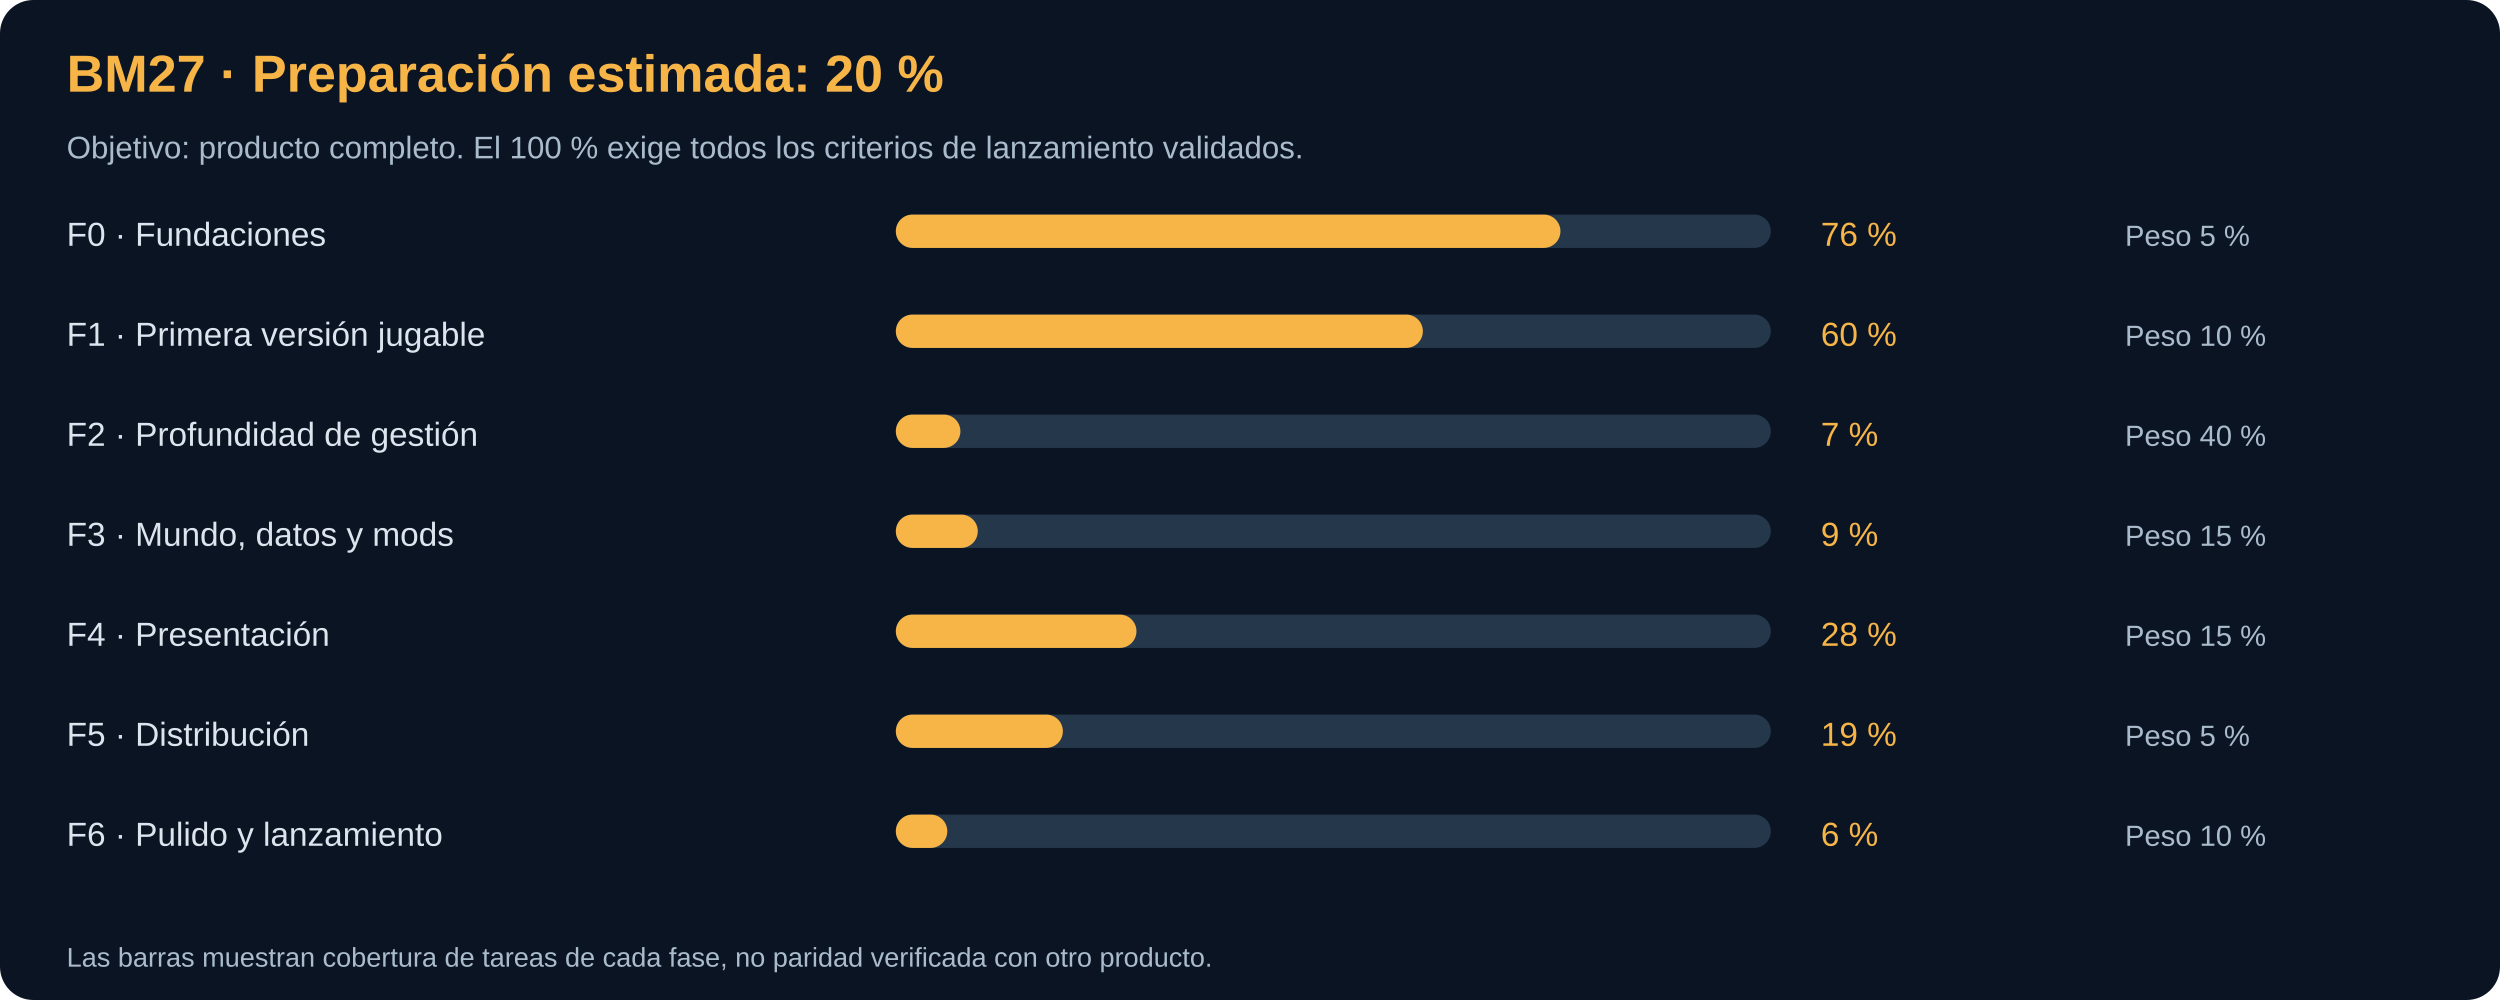
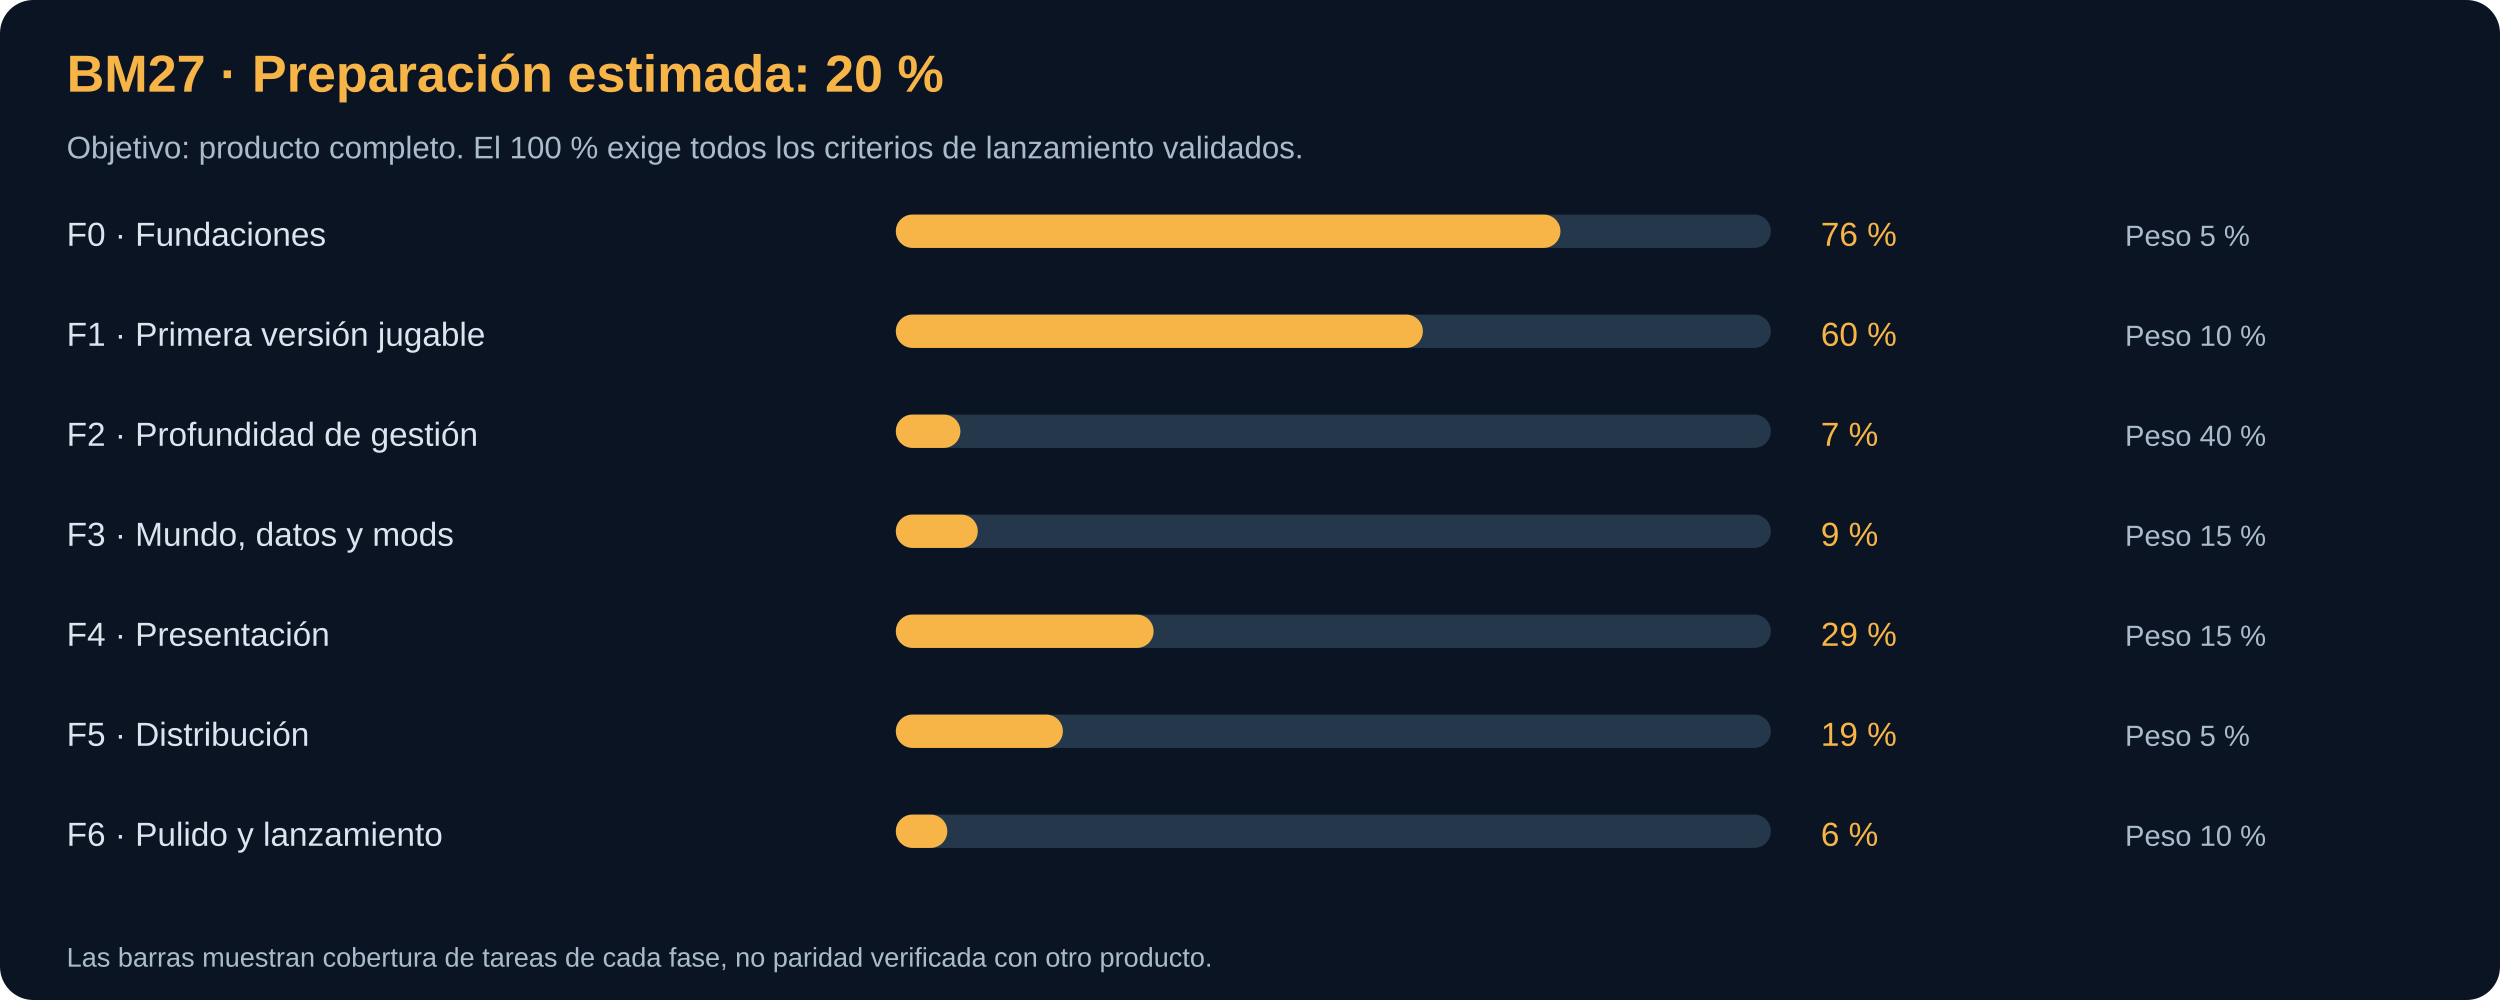
<svg xmlns="http://www.w3.org/2000/svg" viewBox="0 0 1200 480" role="img" aria-labelledby="title desc">
  <rect width="1200" height="480" rx="16" fill="#0b1423" />
  <g font-family="Arial, Helvetica, sans-serif">
    <text x="32" y="44" fill="#f7b548" font-size="25" font-weight="700">BM27 · Preparación estimada: 20 %</text>
    <text x="32" y="76" fill="#aabccc" font-size="15">Objetivo: producto completo. El 100 % exige todos los criterios de lanzamiento validados.</text>
    <text x="32" y="118" fill="#dce5ee" font-size="16">F0 · Fundaciones</text>
    <rect x="430" y="103" width="420" height="16" rx="8" fill="#25384b" />
    <rect x="430" y="103" width="319.009" height="16" rx="8" fill="#f7b548" />
    <text x="874" y="118" fill="#f7b548" font-size="16">76 %</text>
    <text x="1020" y="118" fill="#aabccc" font-size="14">Peso 5 %</text>
    <text x="32" y="166" fill="#dce5ee" font-size="16">F1 · Primera versión jugable</text>
    <rect x="430" y="151" width="420" height="16" rx="8" fill="#25384b" />
    <rect x="430" y="151" width="252.977" height="16" rx="8" fill="#f7b548" />
    <text x="874" y="166" fill="#f7b548" font-size="16">60 %</text>
    <text x="1020" y="166" fill="#aabccc" font-size="14">Peso 10 %</text>
    <text x="32" y="214" fill="#dce5ee" font-size="16">F2 · Profundidad de gestión</text>
    <rect x="430" y="199" width="420" height="16" rx="8" fill="#25384b" />
    <rect x="430" y="199" width="30.989" height="16" rx="8" fill="#f7b548" />
    <text x="874" y="214" fill="#f7b548" font-size="16">7 %</text>
    <text x="1020" y="214" fill="#aabccc" font-size="14">Peso 40 %</text>
    <text x="32" y="262" fill="#dce5ee" font-size="16">F3 · Mundo, datos y mods</text>
    <rect x="430" y="247" width="420" height="16" rx="8" fill="#25384b" />
    <rect x="430" y="247" width="39.333" height="16" rx="8" fill="#f7b548" />
    <text x="874" y="262" fill="#f7b548" font-size="16">9 %</text>
    <text x="1020" y="262" fill="#aabccc" font-size="14">Peso 15 %</text>
    <text x="32" y="310" fill="#dce5ee" font-size="16">F4 · Presentación</text>
    <rect x="430" y="295" width="420" height="16" rx="8" fill="#25384b" />
-     <rect x="430" y="295" width="115.5" height="16" rx="8" fill="#f7b548" />
-     <text x="874" y="310" fill="#f7b548" font-size="16">28 %</text>
+     <rect x="430" y="295" width="123.73" height="16" rx="8" fill="#f7b548" />
+     <text x="874" y="310" fill="#f7b548" font-size="16">29 %</text>
    <text x="1020" y="310" fill="#aabccc" font-size="14">Peso 15 %</text>
    <text x="32" y="358" fill="#dce5ee" font-size="16">F5 · Distribución</text>
    <rect x="430" y="343" width="420" height="16" rx="8" fill="#25384b" />
    <rect x="430" y="343" width="80.182" height="16" rx="8" fill="#f7b548" />
    <text x="874" y="358" fill="#f7b548" font-size="16">19 %</text>
    <text x="1020" y="358" fill="#aabccc" font-size="14">Peso 5 %</text>
    <text x="32" y="406" fill="#dce5ee" font-size="16">F6 · Pulido y lanzamiento</text>
    <rect x="430" y="391" width="420" height="16" rx="8" fill="#25384b" />
    <rect x="430" y="391" width="24.706" height="16" rx="8" fill="#f7b548" />
    <text x="874" y="406" fill="#f7b548" font-size="16">6 %</text>
    <text x="1020" y="406" fill="#aabccc" font-size="14">Peso 10 %</text>
    <text x="32" y="464" fill="#aabccc" font-size="13">Las barras muestran cobertura de tareas de cada fase, no paridad verificada con otro producto.</text>
  </g>
</svg>
